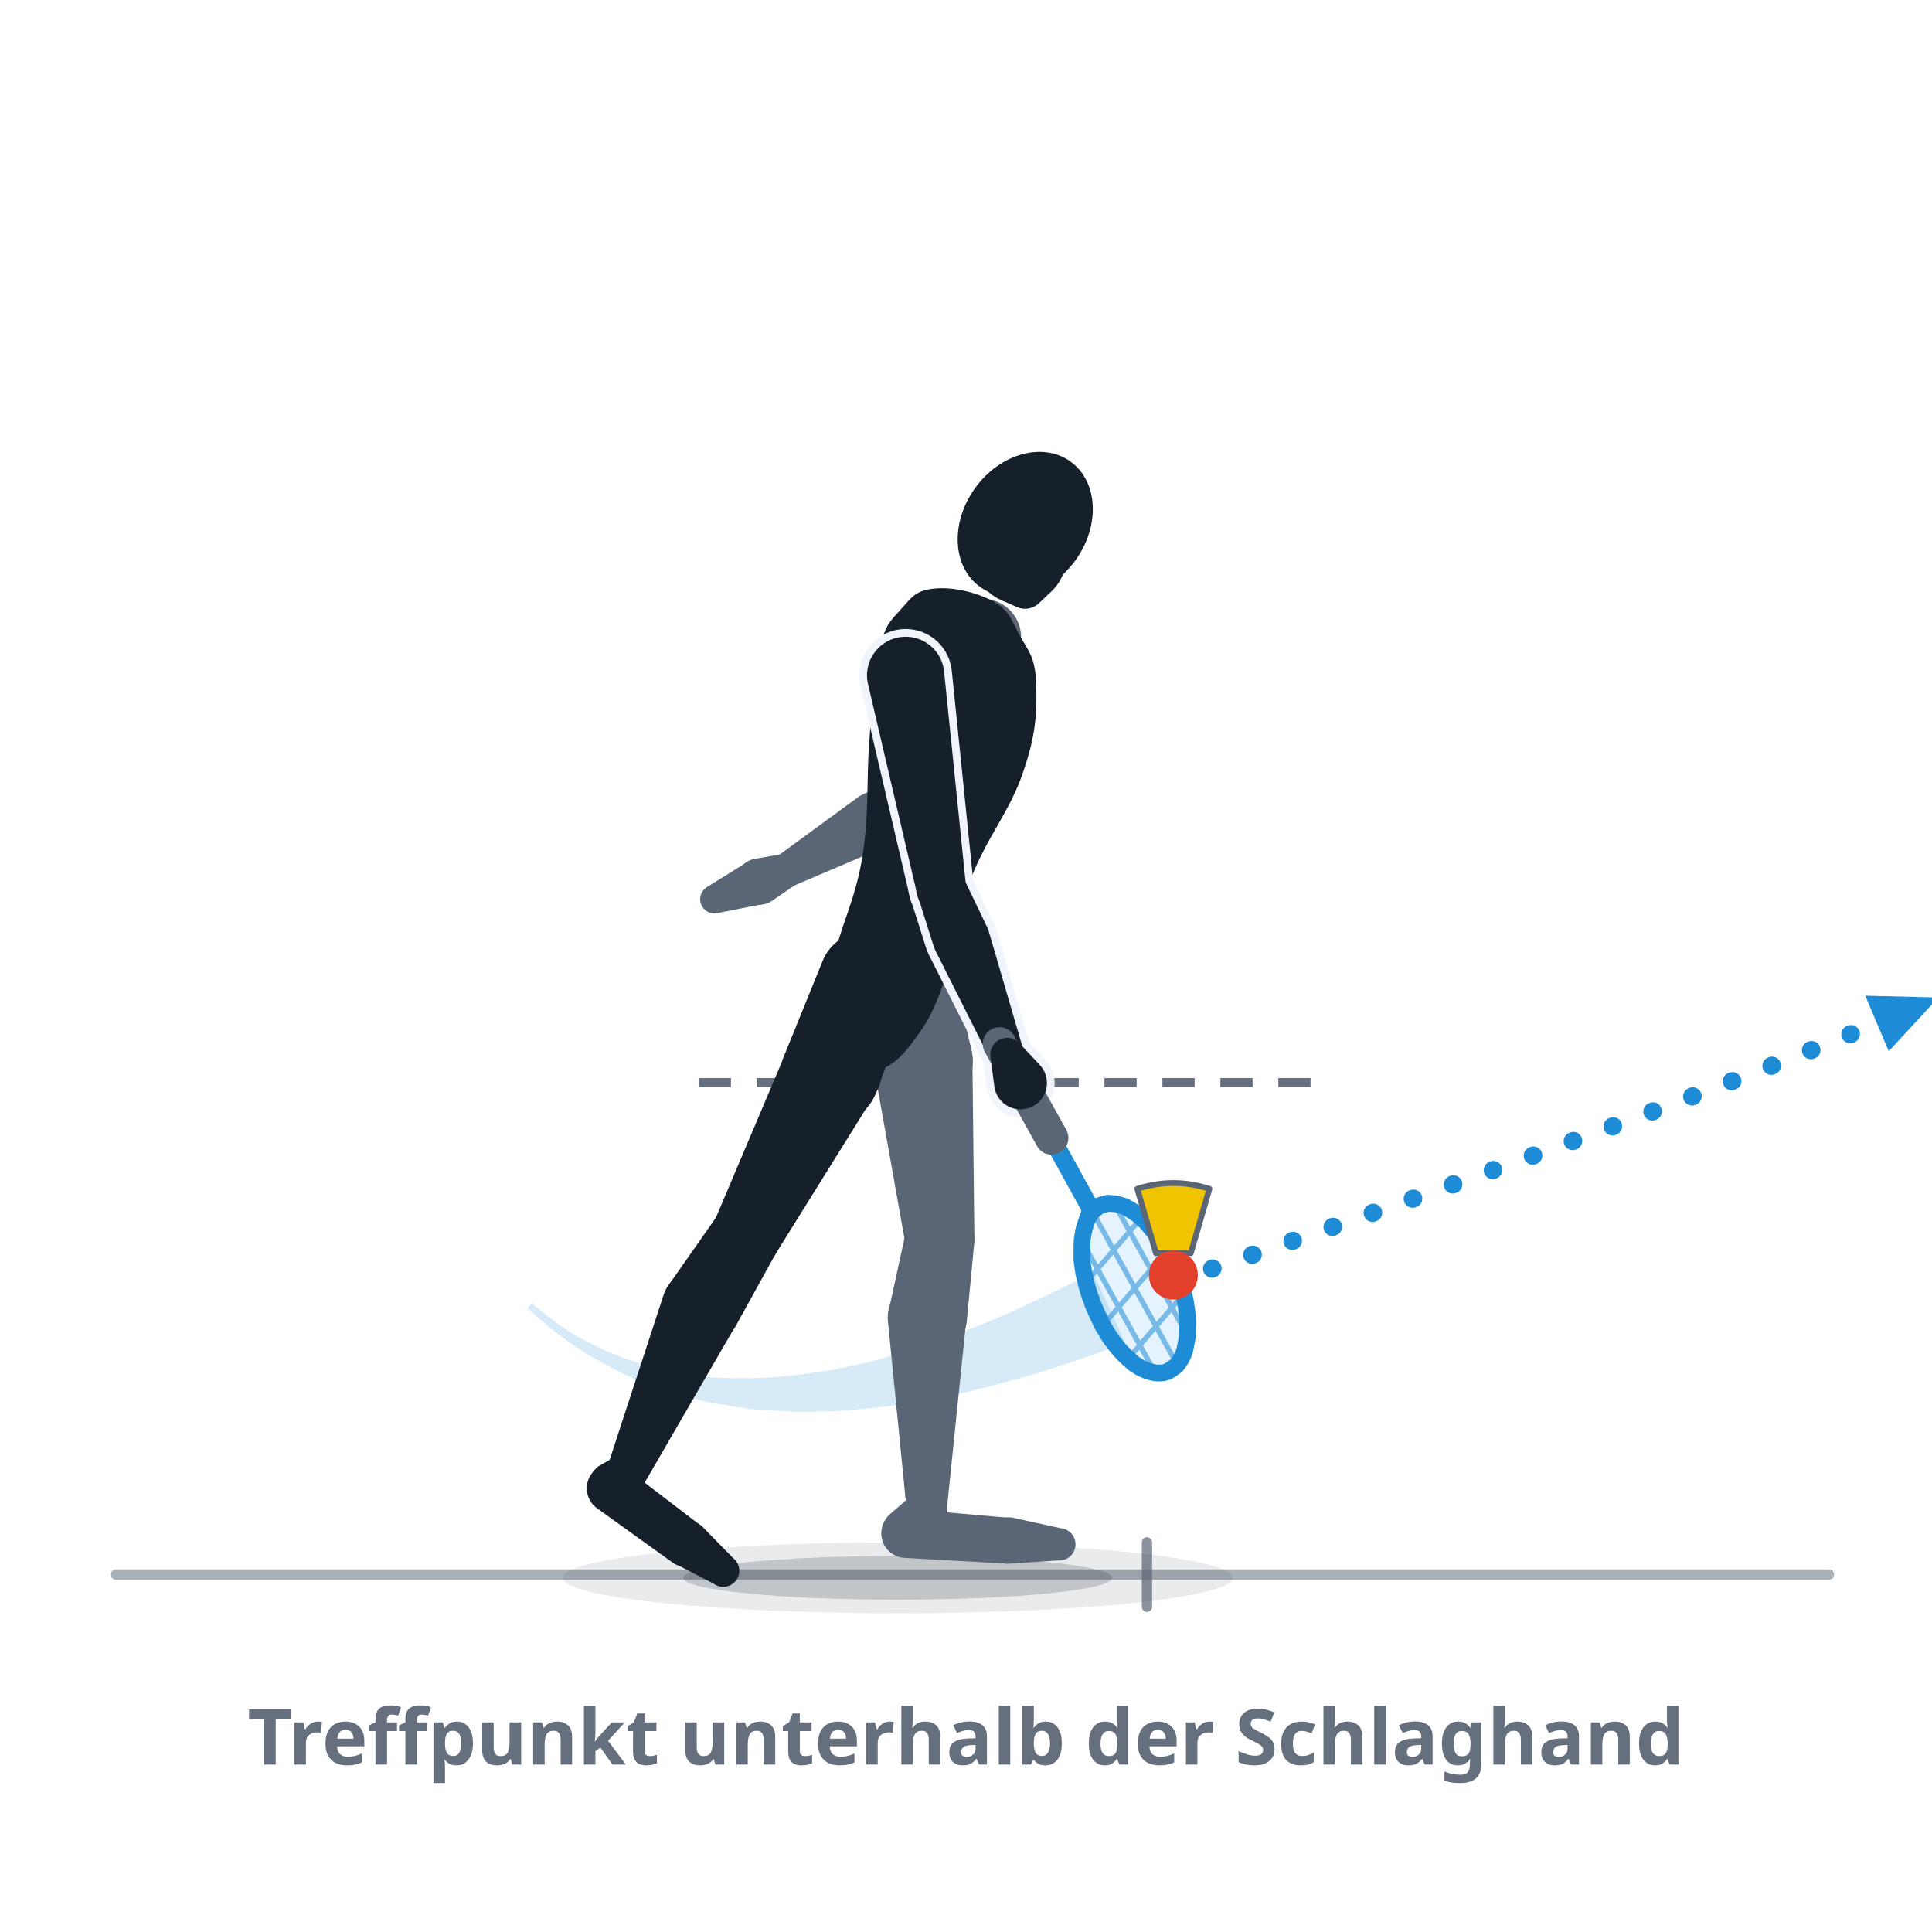
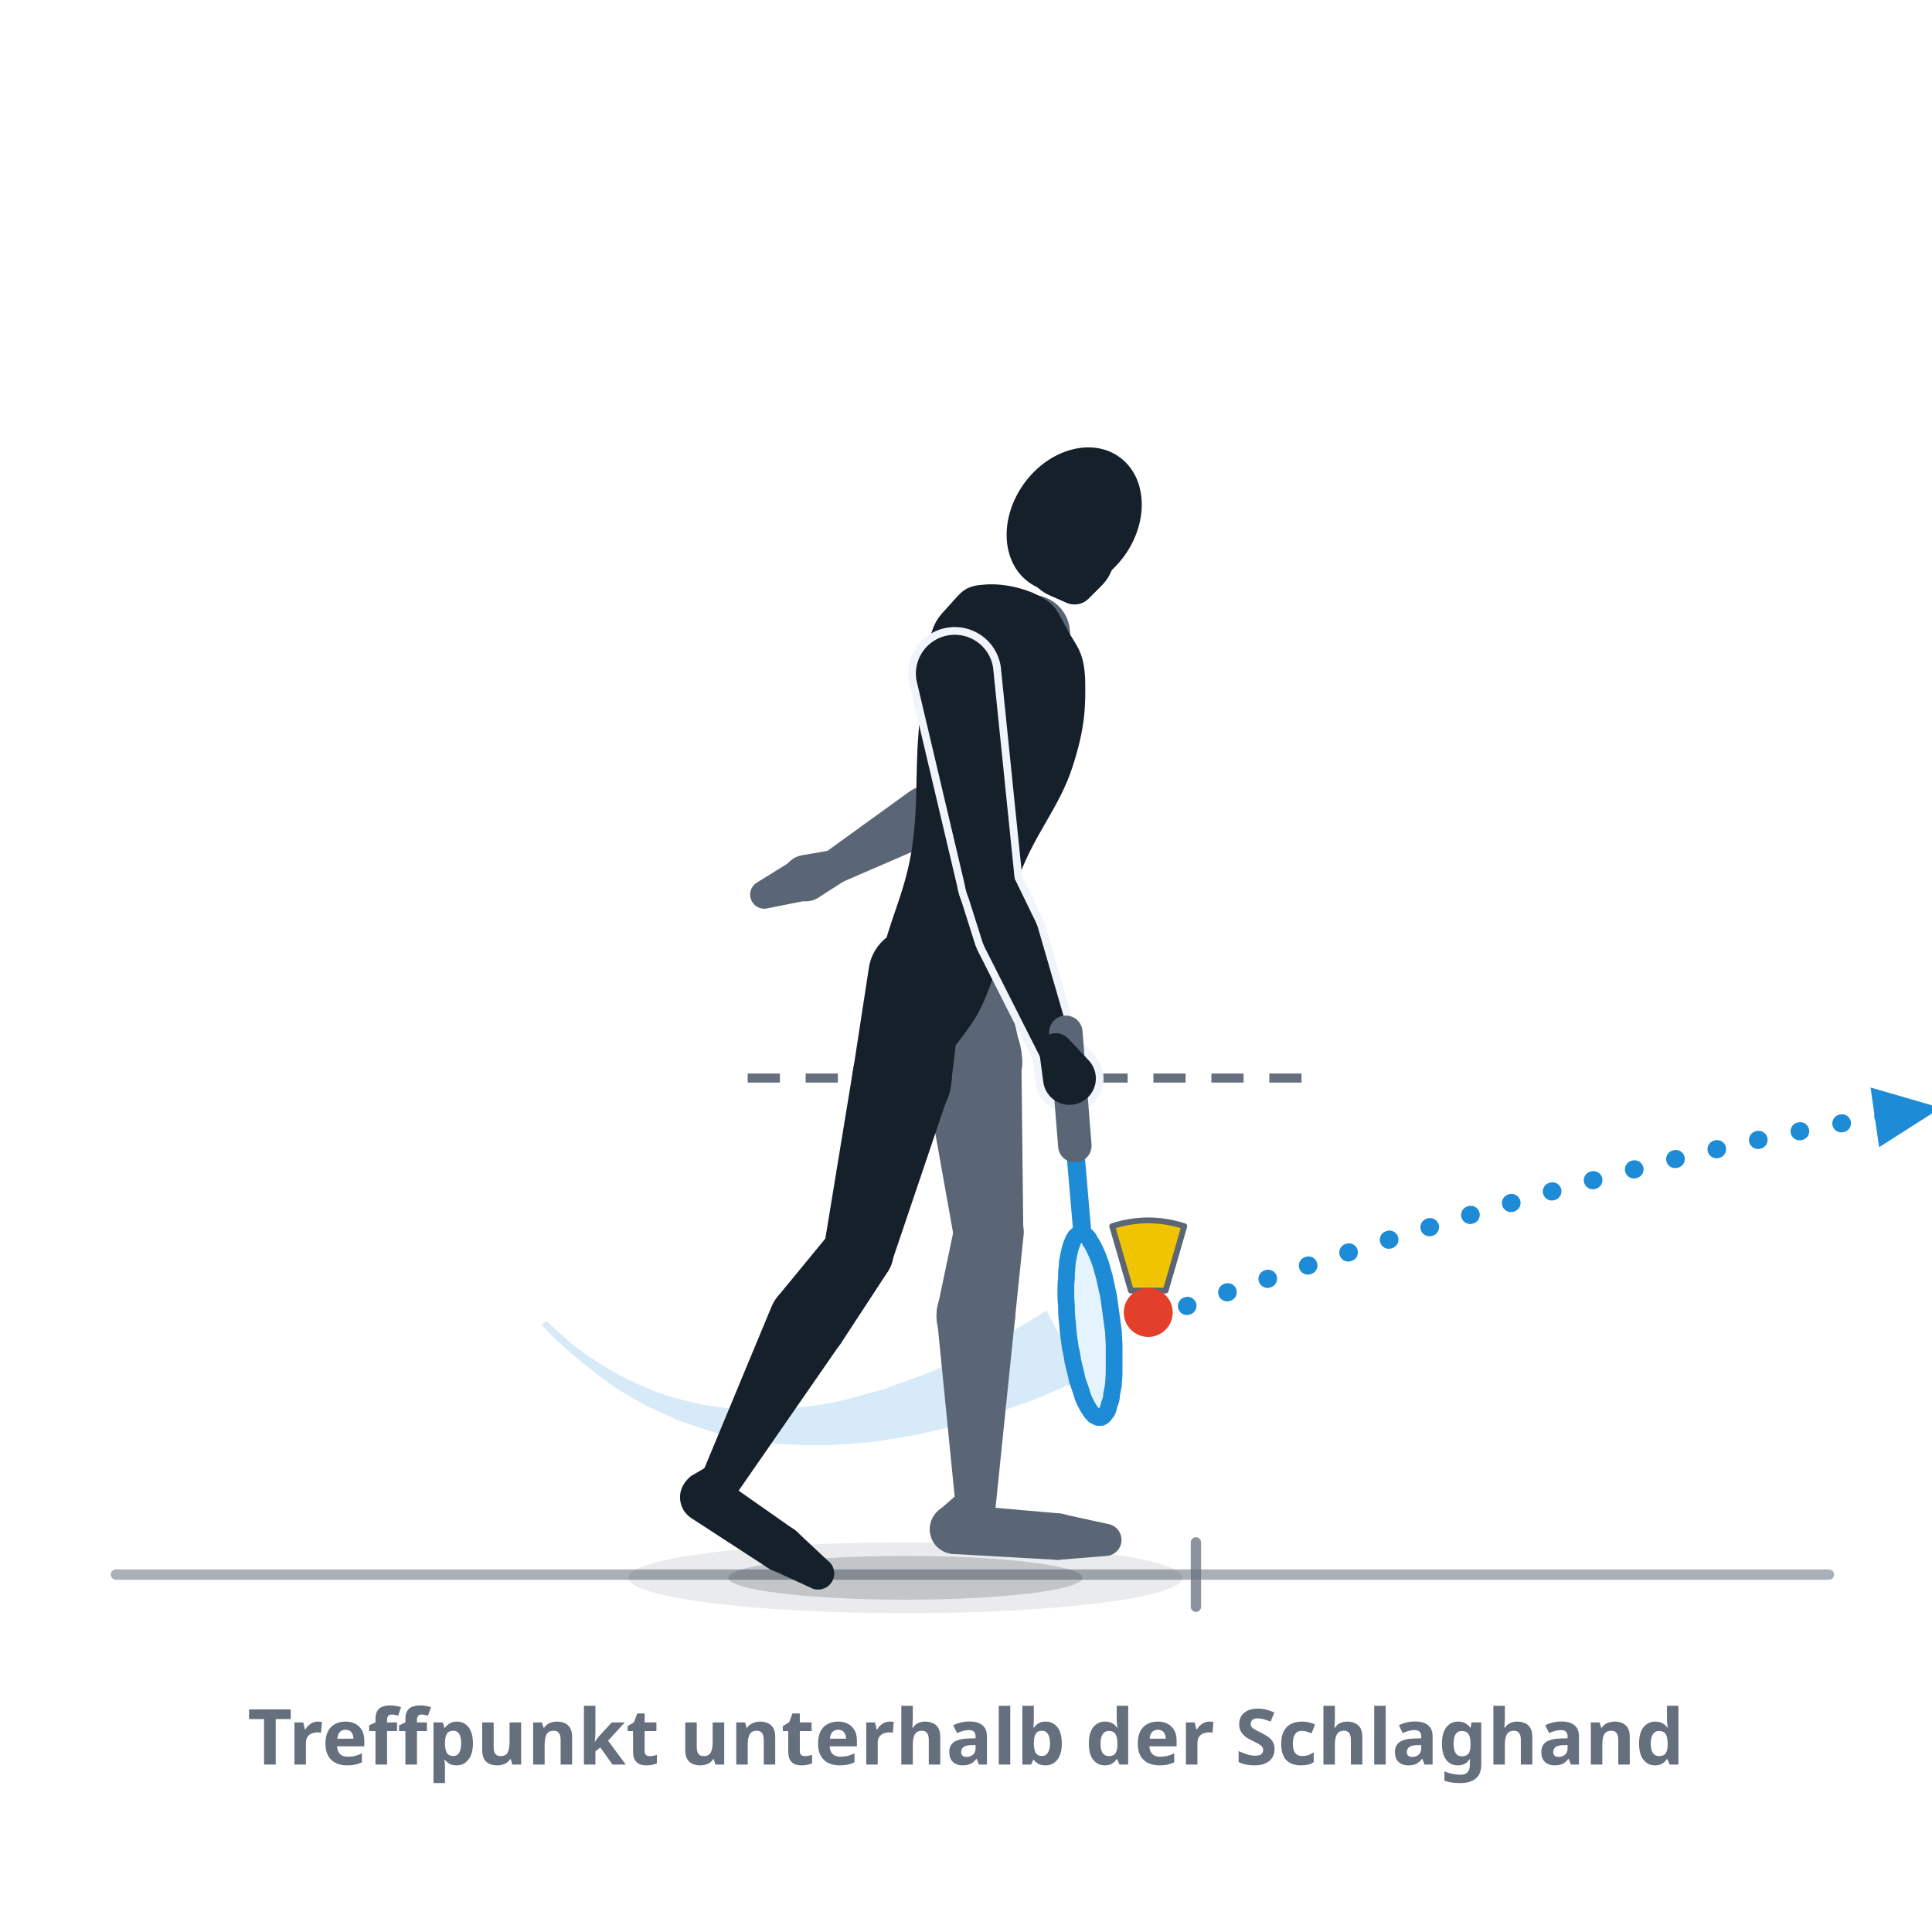
- <svg xmlns="http://www.w3.org/2000/svg" viewBox="0 0 300 300" role="img" data-quelle="figuren" aria-label="Aufschlag, Bild 2: derselbe Blick im Treffmoment. Das Gewicht ist auf den vorderen Fuß gewandert, die hintere Ferse hebt sich, der Ballen bleibt am Boden. Der Schlagarm ist von hinten unten nach vorn geschwungen, der Schläger zeigt schräg nach unten, die Fläche leicht geöffnet nach vorn. Der ganze Speeder liegt unterhalb der gestrichelten Linie auf Höhe der Schlaghand; die Bahn steigt flach und lang aus dem Bild.">
+ <svg xmlns="http://www.w3.org/2000/svg" viewBox="0 0 300 300" role="img" data-quelle="figuren" aria-label="Aufschlag, Bild 2: derselbe Blick im Treffmoment. Das Gewicht ist auf den vorderen Fuß gewandert, die hintere Ferse hebt sich, der Ballen bleibt am Boden. Der Schlagarm ist von hinten unten nach vorn geschwungen, der Schläger hängt steil nach unten, der Kopf knapp vor und unter der Hand, die Fläche leicht geöffnet nach vorn. Der ganze Speeder liegt unterhalb der gestrichelten Linie auf Höhe der Schlaghand; die Bahn steigt flach und lang aus dem Bild.">
  <style>
    .s-k{fill:var(--tinte,#16202b)}
    .s-f{fill:var(--tinte-2,#5a6675)}
    .s-x{fill:var(--flaeche-2,#f1f5fb);stroke:var(--flaeche-2,#f1f5fb);stroke-width:2.4;stroke-linejoin:round}
    .s-rf{fill:var(--primaer,#38a4f1);opacity:.14}
-     .s-rs{fill:none;stroke:var(--primaer-dunkel,#1e8bd6);stroke-width:.8;opacity:.55}
    .s-rr{fill:none;stroke:var(--primaer-dunkel,#1e8bd6);stroke-width:2.6;stroke-linejoin:round}
    .s-rh{fill:none;stroke:var(--primaer-dunkel,#1e8bd6);stroke-width:2.1;stroke-linecap:round;stroke-linejoin:round}
    .s-rsch{fill:none;stroke:var(--primaer-dunkel,#1e8bd6);stroke-width:2.8;stroke-linecap:round}
    .s-rg{fill:none;stroke:var(--tinte-2,#5a6675);stroke-width:5.2;stroke-linecap:round}
    .s-korb{fill:var(--speeder-korb,#f0c400);stroke:var(--tinte-2,#5a6675);stroke-width:.9;stroke-linejoin:round}
    .s-kappe{fill:var(--speeder-kappe,#e2402a)}
    .s-sch{fill:var(--schatten-boden,#16202b2e)}
    .s-schw{fill:var(--schatten-boden,#16202b2e);opacity:.5}
    .s-spur{fill:var(--primaer-dunkel,#1e8bd6);opacity:.18}
    .s-bahn{fill:none;stroke:var(--primaer-dunkel,#1e8bd6);stroke-width:2.8;stroke-dasharray:.1 6.5;stroke-linecap:round}
    .s-mk{fill:var(--primaer-dunkel,#1e8bd6)}
    .s-linie{fill:none;stroke:var(--tinte-3,#656f7e);stroke-width:1.6;opacity:.75;stroke-linecap:round}
    .s-boden{fill:none;stroke:var(--tinte-3,#656f7e);stroke-width:1.6;opacity:.55;stroke-linecap:round}
    .s-hilf{fill:none;stroke:var(--tinte-3,#656f7e);stroke-width:1.4;stroke-dasharray:5 4}
    .st{fill:var(--tinte-3,#656f7e);font:600 12px/1 system-ui,sans-serif;text-anchor:middle}
  </style>
  <defs>
    <marker id="p006" viewBox="0 0 10 10" markerWidth="4.4" markerHeight="4.4" refX="5" refY="5" orient="auto">
      <path d="M1,1.2 L9.4,5 L1,8.8 Z" class="s-mk" />
    </marker>
  </defs>
  <path class="s-boden" d="M18,244.5L284,244.5" />
-   <path class="s-linie" d="M178.1,239.5L178.1,249.5" />
-   <ellipse class="s-schw" cx="139.4" cy="245" rx="52" ry="5.5" />
-   <ellipse class="s-sch" cx="139.4" cy="245" rx="33.3" ry="3.4" />
-   <path class="s-spur" d="M81.9,203.1L84.1,205.1L86.3,206.9L88.6,208.6L91,210.2L93.5,211.6L96.1,213L98.7,214.2L101.4,215.3L104.3,216.2L107.2,217.1L110.2,217.8L113.3,218.3L116.5,218.8L119.7,219L123.1,219.2L126.6,219.2L130.1,219.1L133.7,218.8L137.5,218.4L141.3,217.9L145.1,217.2L149.1,216.4L153.2,215.4L157.3,214.3L161.5,213.1L165.8,211.7L170.2,210.2L174.7,208.5L169.7,197.6L165.7,199.6L161.8,201.5L157.9,203.3L154.1,205L150.3,206.5L146.7,207.9L143.1,209.1L139.5,210.2L136.1,211.2L132.7,212L129.4,212.7L126.1,213.2L122.9,213.6L119.8,213.9L116.7,214L113.7,214L110.7,213.9L107.9,213.6L105,213.1L102.3,212.5L99.6,211.8L96.9,210.9L94.4,209.9L91.9,208.7L89.4,207.4L87.1,205.9L84.8,204.2L82.6,202.4Z" />
-   <path class="s-hilf" d="M108.5,168.1L206.2,168.1" />
+   <path class="s-linie" d="M185.7,239.5L185.7,249.5" />
+   <ellipse class="s-schw" cx="140.6" cy="245" rx="43" ry="5.5" />
+   <ellipse class="s-sch" cx="140.6" cy="245" rx="27.5" ry="3.4" />
+   <path class="s-spur" d="M84.1,205.7L86.2,207.9L88.4,209.9L90.7,211.8L93,213.6L95.3,215.3L97.7,216.8L100.2,218.2L102.8,219.4L105.4,220.6L108.1,221.5L110.8,222.4L113.7,223.1L116.6,223.6L119.5,224.1L122.6,224.3L125.7,224.4L128.9,224.4L132.1,224.2L135.4,223.9L138.8,223.4L142.3,222.8L145.8,222L149.3,221.1L153,220L156.7,218.7L160.4,217.4L164.2,215.8L168.1,214.1L162.5,203.5L159.1,205.6L155.8,207.5L152.6,209.2L149.4,210.8L146.2,212.3L143.1,213.6L140,214.7L137,215.8L134,216.6L131.1,217.4L128.2,218L125.4,218.4L122.5,218.7L119.8,218.9L117,218.9L114.3,218.8L111.6,218.5L109,218.1L106.4,217.5L103.8,216.8L101.3,215.9L98.8,214.8L96.3,213.6L93.9,212.2L91.5,210.7L89.2,209L87,207.1L84.8,205.1Z" />
+   <path class="s-hilf" d="M116.1,167.4L202.3,167.4" />
  <g class="s-f">
-     <path d="M132.8,150.9L135.8,166.4A7.7,7.7 0 1 0 150.9,163.3L147.4,147.9A7.4,7.4 0 0 0 132.8,150.9Z" />
-     <path d="M135.8,166.3L140.6,193.2A5.4,5.4 0 0 0 151.3,192.2L151,164.9A7.7,7.7 0 1 0 135.8,166.3Z" />
-     <path d="M140.7,191.1L138,203.5A6.1,6.1 0 1 0 150.1,205.4L151.3,192.8A5.4,5.4 0 0 0 140.7,191.1Z" />
-     <path d="M137.9,205.4L140.8,234.6A3.1,3.1 0 0 0 147,234.6L150,205.4A6.1,6.1 0 1 0 137.9,205.4Z" />
-     <path d="M141.9,231.9L138.1,235.2A3.8,3.8 0 1 0 143.8,240.2L146.5,236A3.1,3.1 0 0 0 141.9,231.9Z" />
-     <path d="M140.4,241.9L156.4,242.8A3.6,3.6 0 0 0 156.9,235.7L140.9,234.3A3.8,3.8 0 1 0 140.4,241.9Z" />
-     <path d="M156.9,242.8L164.3,242.3A2.5,2.5 0 0 0 164.7,237.3L157.4,235.7A3.6,3.6 0 1 0 156.9,242.8Z" />
+     <path d="M140.4,150.3L143.4,165.8A7.7,7.7 0 1 0 158.4,162.6L155,147.2A7.4,7.4 0 0 0 140.4,150.3Z" />
+     <path d="M143.4,165.7L148.2,192.6A5.4,5.4 0 0 0 158.9,191.6L158.6,164.2A7.7,7.7 0 1 0 143.4,165.7Z" />
+     <path d="M148.2,190.5L145.6,202.9A6.1,6.1 0 1 0 157.6,204.8L158.9,192.2A5.4,5.4 0 0 0 148.2,190.5Z" />
+     <path d="M145.5,204.8L148.4,234A3.1,3.1 0 0 0 154.6,234L157.6,204.8A6.1,6.1 0 1 0 145.5,204.8Z" />
+     <path d="M149.5,231.3L145.7,234.6A3.8,3.8 0 1 0 151.4,239.5L154.1,235.3A3.1,3.1 0 0 0 149.5,231.3Z" />
+     <path d="M148,241.3L164,242.2A3.6,3.6 0 0 0 164.5,235L148.5,233.6A3.8,3.8 0 1 0 148,241.3Z" />
+     <path d="M164.5,242.2L171.9,241.6A2.5,2.5 0 0 0 172.3,236.7L165,235.1A3.6,3.6 0 1 0 164.5,242.2Z" />
  </g>
  <g class="s-f">
-     <path d="M146.8,97.3L138.5,122.6A3.8,3.8 0 0 0 145.6,125.5L157.8,101.9A6,6 0 1 0 146.8,97.3Z" />
-     <path d="M140.6,120.3L134.3,123.2A4.4,4.4 0 1 0 138.6,130.9L144.3,126.9A3.8,3.8 0 0 0 140.6,120.3Z" />
-     <path d="M133.5,123.6L120.5,133.1A2.6,2.6 0 0 0 123.1,137.6L137.9,131.3A4.4,4.4 0 1 0 133.5,123.6Z" />
+     <path d="M154.4,96.7L146.1,121.9A3.8,3.8 0 0 0 153.1,124.9L165.4,101.3A6,6 0 1 0 154.4,96.7Z" />
+     <path d="M148.1,119.6L141.9,122.5A4.4,4.4 0 1 0 146.2,130.2L151.9,126.3A3.8,3.8 0 0 0 148.1,119.6Z" />
+     <path d="M141.1,123L128.1,132.4A2.6,2.6 0 0 0 130.7,137L145.5,130.6A4.4,4.4 0 1 0 141.1,123Z" />
  </g>
  <g class="s-f">
-     <path d="M121.6,132.6L117,133.4A3.6,3.6 0 1 0 119.7,140L123.5,137.4A2.6,2.6 0 0 0 121.6,132.6Z" />
-     <path d="M115.8,134L109.7,137.8A2.2,2.2 0 0 0 111.3,141.8L118.4,140.4A3.5,3.5 0 1 0 115.8,134Z" />
+     <path d="M129.2,132L124.6,132.8A3.6,3.6 0 1 0 127.2,139.3L131.1,136.8A2.6,2.6 0 0 0 129.2,132Z" />
+     <path d="M123.4,133.4L117.3,137.2A2.2,2.2 0 0 0 118.9,141.1L125.9,139.7A3.5,3.5 0 1 0 123.4,133.4Z" />
  </g>
  <g class="s-k">
-     <path d="M153.9,93.2C156.6,94.6 156.8,95.8 158.2,98.4C159.5,100.9 160.7,101.7 160.9,106C161,110.3 161,113.7 158.9,119.8C156.9,125.9 153.2,130 150.7,136.6C148.2,143.2 148.3,147.7 146.5,152.7C144.7,157.7 143.8,159 141.8,161.7C139.8,164.4 138.4,165.5 136.4,166.2C134.4,167 133.3,166.7 131.8,165.3C130.4,163.9 129.7,162.3 129.2,159.1C128.8,155.9 128.5,154.4 129.4,149.2C130.4,144 132.8,139.9 133.9,133.1C135,126.2 134.5,121.3 135,114.9C135.5,108.5 135.5,105 136.5,101C137.5,96.9 138.2,96.5 139.9,94.6C141.6,92.7 142.2,91.7 145,91.4C147.9,91.1 151.3,91.9 153.9,93.2Z" />
-     <path d="M127.7,149.3L121.9,163.6A7.7,7.7 0 1 0 136.2,169.2L141.6,154.8A7.4,7.4 0 0 0 127.7,149.3Z" />
-     <path d="M122,163.5L110.9,189.7A5.4,5.4 0 0 0 120.5,194.6L135.5,170.5A7.7,7.7 0 1 0 122,163.5Z" />
-     <path d="M111.5,188.6L104,199.3A6.1,6.1 0 1 0 114.3,205.8L120.6,194.4A5.4,5.4 0 0 0 111.5,188.6Z" />
-     <path d="M103.1,200.9L94.3,227.8A3.1,3.1 0 0 0 100,230.4L114.2,205.9A6.1,6.1 0 1 0 103.1,200.9Z" />
-     <path d="M95.7,226.1L92.9,227.7A3.8,3.8 0 1 0 98.1,233.2L99.9,230.5A3.1,3.1 0 0 0 95.7,226.1Z" />
-     <path d="M92.7,234.2L104.4,242.6A3.6,3.6 0 0 0 108.7,236.8L97.2,228A3.8,3.8 0 1 0 92.7,234.2Z" />
-     <path d="M104.8,242.8L110.8,245.9A2.5,2.5 0 0 0 113.8,241.9L109.1,237.1A3.6,3.6 0 1 0 104.8,242.8Z" />
+     <path d="M161.5,92.6C164.1,94 164.3,95.2 165.7,97.7C167.1,100.3 168.3,101.1 168.5,105.4C168.6,109.7 168.5,113.1 166.5,119.2C164.5,125.3 160.8,129.3 158.3,135.9C155.8,142.5 155.8,147 154.1,152.1C152.3,157.1 151.4,158.3 149.4,161C147.4,163.7 146,164.9 144,165.6C142,166.3 140.8,166.1 139.4,164.6C138,163.2 137.3,161.7 136.8,158.4C136.3,155.2 136.1,153.7 137,148.5C137.9,143.3 140.3,139.3 141.5,132.4C142.6,125.6 142.1,120.6 142.6,114.2C143.1,107.8 143.1,104.4 144.1,100.3C145,96.3 145.7,95.9 147.5,93.9C149.2,92 149.8,91 152.6,90.8C155.4,90.5 158.9,91.2 161.5,92.6Z" />
+     <path d="M134.9,150.4L132.5,166A7.7,7.7 0 1 0 147.7,168.1L149.6,152.4A7.4,7.4 0 0 0 134.9,150.4Z" />
+     <path d="M132.5,165.9L127.9,193.9A5.4,5.4 0 0 0 138.3,196.5L147.4,169.6A7.7,7.7 0 1 0 132.5,165.9Z" />
+     <path d="M129,191.3L120.7,201.4A6.1,6.1 0 1 0 130.5,208.7L137.7,197.7A5.4,5.4 0 0 0 129,191.3Z" />
+     <path d="M119.8,202.9L109,228.9A3.1,3.1 0 0 0 114.4,231.9L130.4,208.8A6.1,6.1 0 1 0 119.8,202.9Z" />
+     <path d="M110.2,227.5L107.3,229.2A3.8,3.8 0 1 0 112.6,234.6L114.4,231.8A3.1,3.1 0 0 0 110.2,227.5Z" />
+     <path d="M107.3,235.7L119.3,243.5A3.6,3.6 0 0 0 123.3,237.5L111.6,229.3A3.8,3.8 0 1 0 107.3,235.7Z" />
+     <path d="M119.7,243.7L125.8,246.5A2.5,2.5 0 0 0 128.5,242.3L123.7,237.8A3.6,3.6 0 1 0 119.7,243.7Z" />
  </g>
  <g class="s-k">
-     <ellipse cx="159.2" cy="81.4" rx="9.6" ry="12" transform="rotate(36 159.2 81.4)" />
-     <path d="M155.5,93.2L158,94.3A3.1,3.1 0 0 0 161.4,93.6L163.4,91.7A7.2,7.2 0 1 0 155.5,93.2Z" />
+     <ellipse cx="166.8" cy="80.7" rx="9.6" ry="12" transform="rotate(36 166.8 80.7)" />
+     <path d="M163.1,92.5L165.6,93.6A3.1,3.1 0 0 0 169,93L170.9,91.1A7.2,7.2 0 1 0 163.1,92.5Z" />
  </g>
  <g class="s-x">
-     <path d="M134.8,106.3L142.4,138.8A3.8,3.8 0 0 0 150,137.6L146.6,104.3A6,6 0 1 0 134.8,106.3Z" />
-     <path d="M142.5,139.1L145,147A4.4,4.4 0 1 0 153.2,143.8L149.6,136.3A3.8,3.8 0 0 0 142.5,139.1Z" />
-     <path d="M145.3,147.7L154,165A2.6,2.6 0 0 0 158.9,163L153.5,144.5A4.4,4.4 0 1 0 145.3,147.7Z" />
-     <path d="M153.8,164.1L154.4,168.7A4.1,4.1 0 1 0 161.4,165.3L158.3,162A2.6,2.6 0 0 0 153.8,164.1Z" />
+     <path d="M142.3,105.6L150,138.2A3.8,3.8 0 0 0 157.6,136.9L154.2,103.6A6,6 0 1 0 142.3,105.6Z" />
+     <path d="M150.1,138.5L152.6,146.4A4.4,4.4 0 1 0 160.8,143.1L157.2,135.7A3.8,3.8 0 0 0 150.1,138.5Z" />
+     <path d="M152.9,147.1L161.6,164.3A2.6,2.6 0 0 0 166.5,162.4L161.1,143.8A4.4,4.4 0 1 0 152.9,147.1Z" />
+     <path d="M161.4,163.5L162,168A4.1,4.1 0 1 0 169,164.6L165.9,161.3A2.6,2.6 0 0 0 161.4,163.5Z" />
  </g>
  <g class="s-k">
-     <path d="M134.8,106.3L142.4,138.8A3.8,3.8 0 0 0 150,137.6L146.6,104.3A6,6 0 1 0 134.8,106.3Z" />
-     <path d="M142.5,139.1L145,147A4.4,4.4 0 1 0 153.2,143.8L149.6,136.3A3.8,3.8 0 0 0 142.5,139.1Z" />
-     <path d="M145.3,147.7L154,165A2.6,2.6 0 0 0 158.9,163L153.5,144.5A4.4,4.4 0 1 0 145.3,147.7Z" />
+     <path d="M142.3,105.6L150,138.2A3.8,3.8 0 0 0 157.6,136.9L154.2,103.6A6,6 0 1 0 142.3,105.6Z" />
+     <path d="M150.1,138.5L152.6,146.4A4.4,4.4 0 1 0 160.8,143.1L157.2,135.7A3.8,3.8 0 0 0 150.1,138.5Z" />
+     <path d="M152.9,147.1L161.6,164.3A2.6,2.6 0 0 0 166.5,162.4L161.1,143.8A4.4,4.4 0 1 0 152.9,147.1Z" />
  </g>
-   <path class="s-rf" d="M182.8,211.9C182.5,212.2 182.2,212.4 181.9,212.6C181.6,212.8 181.3,213 180.9,213.1C180.6,213.2 180.2,213.2 179.8,213.2C179.4,213.2 179,213.1 178.6,213C178.2,212.9 177.8,212.7 177.3,212.5C176.9,212.3 176.5,212 176,211.7C175.6,211.3 175.2,211 174.8,210.6C174.3,210.1 173.9,209.7 173.5,209.2C173.1,208.7 172.7,208.2 172.3,207.6C171.9,207 171.6,206.4 171.2,205.8C170.9,205.2 170.6,204.5 170.3,203.9C170,203.2 169.7,202.6 169.5,201.9C169.2,201.2 169,200.5 168.8,199.8C168.6,199.1 168.5,198.4 168.3,197.8C168.2,197.1 168.1,196.4 168,195.7C168,195.1 168,194.5 168,193.9C168,193.2 168,192.7 168.1,192.1C168.2,191.6 168.3,191 168.4,190.6C168.6,190.1 168.7,189.6 168.9,189.2C169.1,188.8 169.4,188.5 169.6,188.2C169.9,187.9 170.2,187.6 170.5,187.4C170.8,187.2 171.1,187.1 171.5,187C171.8,186.9 172.2,186.8 172.6,186.9C173,186.9 173.4,186.9 173.8,187.1C174.2,187.2 174.7,187.3 175.1,187.6C175.5,187.8 175.9,188.1 176.4,188.4C176.8,188.7 177.2,189.1 177.7,189.5C178.1,189.9 178.5,190.4 178.9,190.9C179.3,191.4 179.7,191.9 180.1,192.5C180.5,193 180.8,193.6 181.2,194.3C181.5,194.9 181.8,195.5 182.1,196.2C182.4,196.8 182.7,197.5 183,198.2C183.2,198.9 183.4,199.6 183.6,200.3C183.8,200.9 184,201.6 184.1,202.3C184.2,203 184.3,203.7 184.4,204.3C184.4,205 184.5,205.6 184.4,206.2C184.4,206.8 184.4,207.4 184.3,208C184.2,208.5 184.1,209 184,209.5C183.9,210 183.7,210.4 183.5,210.8C183.3,211.2 183,211.6 182.8,211.9Z" />
-   <path class="s-rs" d="M173.4,187.6L184,206.7M170.1,189L182.3,211M168.4,193.4L179,212.5M176.8,189.6L169,198.7M180.7,194.8L171.7,205.3M183.4,201.4L175.6,210.5" />
-   <path class="s-rh" d="M172,186.6L169.2,187.4L168,191.2" />
-   <path class="s-rsch" d="M163.3,176.7L169.2,187.4" />
-   <path class="s-rr" d="M182.8,211.9C182.5,212.2 182.2,212.4 181.9,212.6C181.6,212.8 181.3,213 180.9,213.1C180.6,213.2 180.2,213.2 179.8,213.2C179.4,213.2 179,213.1 178.6,213C178.2,212.9 177.8,212.7 177.3,212.5C176.9,212.3 176.5,212 176,211.7C175.6,211.3 175.2,211 174.8,210.6C174.3,210.1 173.9,209.7 173.5,209.2C173.1,208.7 172.7,208.2 172.3,207.6C171.9,207 171.6,206.4 171.2,205.8C170.9,205.2 170.6,204.5 170.3,203.9C170,203.2 169.7,202.6 169.5,201.9C169.2,201.2 169,200.5 168.8,199.8C168.6,199.1 168.5,198.4 168.3,197.8C168.2,197.1 168.1,196.4 168,195.7C168,195.1 168,194.5 168,193.9C168,193.2 168,192.7 168.1,192.1C168.2,191.6 168.3,191 168.4,190.6C168.6,190.1 168.7,189.6 168.9,189.2C169.1,188.8 169.4,188.5 169.6,188.2C169.9,187.9 170.2,187.6 170.5,187.4C170.8,187.2 171.1,187.1 171.5,187C171.8,186.9 172.2,186.8 172.6,186.9C173,186.9 173.4,186.9 173.8,187.1C174.2,187.2 174.7,187.3 175.1,187.6C175.5,187.8 175.9,188.1 176.4,188.4C176.8,188.7 177.2,189.1 177.7,189.5C178.1,189.9 178.5,190.4 178.9,190.9C179.3,191.4 179.7,191.9 180.1,192.5C180.5,193 180.8,193.6 181.2,194.3C181.5,194.9 181.8,195.5 182.1,196.2C182.4,196.8 182.7,197.5 183,198.2C183.2,198.9 183.4,199.6 183.6,200.3C183.8,200.9 184,201.6 184.1,202.3C184.2,203 184.3,203.7 184.4,204.3C184.4,205 184.5,205.6 184.4,206.2C184.4,206.8 184.4,207.4 184.3,208C184.2,208.5 184.1,209 184,209.5C183.9,210 183.7,210.4 183.5,210.8C183.3,211.2 183,211.6 182.8,211.9Z" />
-   <path class="s-rg" d="M155.2,162.1L163.3,176.7" />
+   <path class="s-rf" d="M170.5,220.1C170.7,220.1 170.8,220.1 171,220.1C171.2,220 171.4,219.9 171.5,219.7C171.7,219.5 171.8,219.3 172,219C172.1,218.7 172.2,218.3 172.3,217.9C172.5,217.5 172.6,217.1 172.6,216.6C172.7,216.1 172.8,215.6 172.9,215C172.9,214.4 173,213.8 173,213.2C173,212.5 173,211.9 173,211.2C173,210.5 173,209.8 173,209C173,208.3 172.9,207.6 172.9,206.8C172.8,206.1 172.7,205.3 172.6,204.6C172.5,203.8 172.4,203.1 172.3,202.4C172.2,201.6 172.1,200.9 171.9,200.2C171.8,199.6 171.6,198.9 171.5,198.3C171.3,197.6 171.1,197 171,196.5C170.8,195.9 170.6,195.4 170.4,194.9C170.2,194.4 170,194 169.8,193.6C169.6,193.2 169.4,192.9 169.2,192.6C169.1,192.3 168.9,192.1 168.7,191.9C168.5,191.8 168.3,191.7 168.1,191.6C167.9,191.6 167.7,191.6 167.5,191.6C167.4,191.7 167.2,191.8 167,192C166.9,192.2 166.7,192.4 166.6,192.7C166.5,193 166.3,193.4 166.2,193.8C166.1,194.2 166,194.6 165.9,195.1C165.8,195.6 165.7,196.1 165.7,196.7C165.6,197.3 165.6,197.9 165.6,198.5C165.5,199.2 165.5,199.8 165.5,200.5C165.5,201.2 165.5,201.9 165.6,202.7C165.6,203.4 165.6,204.1 165.7,204.9C165.8,205.6 165.8,206.4 165.9,207.1C166,207.9 166.1,208.6 166.2,209.3C166.4,210 166.5,210.8 166.6,211.4C166.8,212.1 166.9,212.8 167.1,213.4C167.2,214.1 167.4,214.7 167.6,215.2C167.8,215.8 168,216.3 168.1,216.8C168.3,217.3 168.5,217.7 168.7,218.1C168.9,218.5 169.1,218.8 169.3,219.1C169.5,219.4 169.7,219.6 169.9,219.8C170.1,219.9 170.3,220 170.5,220.1Z" />
+   <path class="s-rh" d="M166.7,192.1L168,190.7L169.6,192.9" />
+   <path class="s-rsch" d="M166.9,177.9L168,190.7" />
+   <path class="s-rr" d="M170.5,220.1C170.7,220.1 170.8,220.1 171,220.1C171.2,220 171.4,219.9 171.5,219.7C171.7,219.5 171.8,219.3 172,219C172.1,218.7 172.2,218.3 172.3,217.9C172.5,217.5 172.6,217.1 172.6,216.6C172.7,216.1 172.8,215.6 172.9,215C172.9,214.4 173,213.8 173,213.2C173,212.5 173,211.9 173,211.2C173,210.5 173,209.8 173,209C173,208.3 172.9,207.6 172.9,206.8C172.8,206.1 172.7,205.3 172.6,204.6C172.5,203.8 172.4,203.1 172.3,202.4C172.2,201.6 172.1,200.9 171.9,200.2C171.8,199.6 171.6,198.9 171.5,198.3C171.3,197.6 171.1,197 171,196.5C170.8,195.9 170.6,195.4 170.4,194.9C170.2,194.4 170,194 169.8,193.6C169.6,193.2 169.4,192.9 169.2,192.6C169.1,192.3 168.9,192.1 168.7,191.9C168.5,191.8 168.3,191.7 168.1,191.6C167.9,191.6 167.7,191.6 167.5,191.6C167.4,191.7 167.2,191.8 167,192C166.9,192.2 166.7,192.4 166.6,192.7C166.5,193 166.3,193.4 166.2,193.8C166.1,194.2 166,194.6 165.9,195.1C165.8,195.6 165.7,196.1 165.7,196.7C165.6,197.3 165.6,197.9 165.6,198.5C165.5,199.2 165.5,199.8 165.5,200.5C165.5,201.2 165.5,201.9 165.6,202.7C165.6,203.4 165.6,204.1 165.7,204.9C165.8,205.6 165.8,206.4 165.9,207.1C166,207.9 166.1,208.6 166.2,209.3C166.4,210 166.5,210.8 166.6,211.4C166.8,212.1 166.9,212.8 167.1,213.4C167.2,214.1 167.4,214.7 167.6,215.2C167.8,215.8 168,216.3 168.1,216.8C168.3,217.3 168.5,217.7 168.7,218.1C168.9,218.5 169.1,218.8 169.3,219.1C169.5,219.4 169.7,219.6 169.9,219.8C170.1,219.9 170.3,220 170.5,220.1Z" />
+   <path class="s-rg" d="M165.5,160.3L166.9,177.9" />
  <g class="s-k">
-     <path d="M153.8,164.1L154.4,168.7A4.1,4.1 0 1 0 161.4,165.3L158.3,162A2.6,2.6 0 0 0 153.8,164.1Z" />
+     <path d="M161.4,163.5L162,168A4.1,4.1 0 1 0 169,164.6L165.9,161.3A2.6,2.6 0 0 0 161.4,163.5Z" />
  </g>
-   <path class="s-korb" d="M179.5,194.6L176.6,184.6Q182.2,182.8 187.8,184.6L184.9,194.6Z" />
-   <path class="s-kappe" d="M178.4,198a3.8,3.8 0 1 0 7.6,0a3.8,3.8 0 1 0 -7.6,0Z" />
-   <path class="s-bahn" d="M188.2,197 Q 258.2,173 296,157" marker-end="url(#p006)" />
+   <path class="s-korb" d="M175.6,200.4L172.7,190.4Q178.3,188.6 183.9,190.4L181,200.4Z" />
+   <path class="s-kappe" d="M174.5,203.8a3.8,3.8 0 1 0 7.6,0a3.8,3.8 0 1 0 -7.6,0Z" />
+   <path class="s-bahn" d="M184.3,202.8 Q 254.3,178.8 296,172.8" marker-end="url(#p006)" />
  <text class="st" x="150" y="274">Treffpunkt unterhalb der Schlaghand</text>
</svg>
